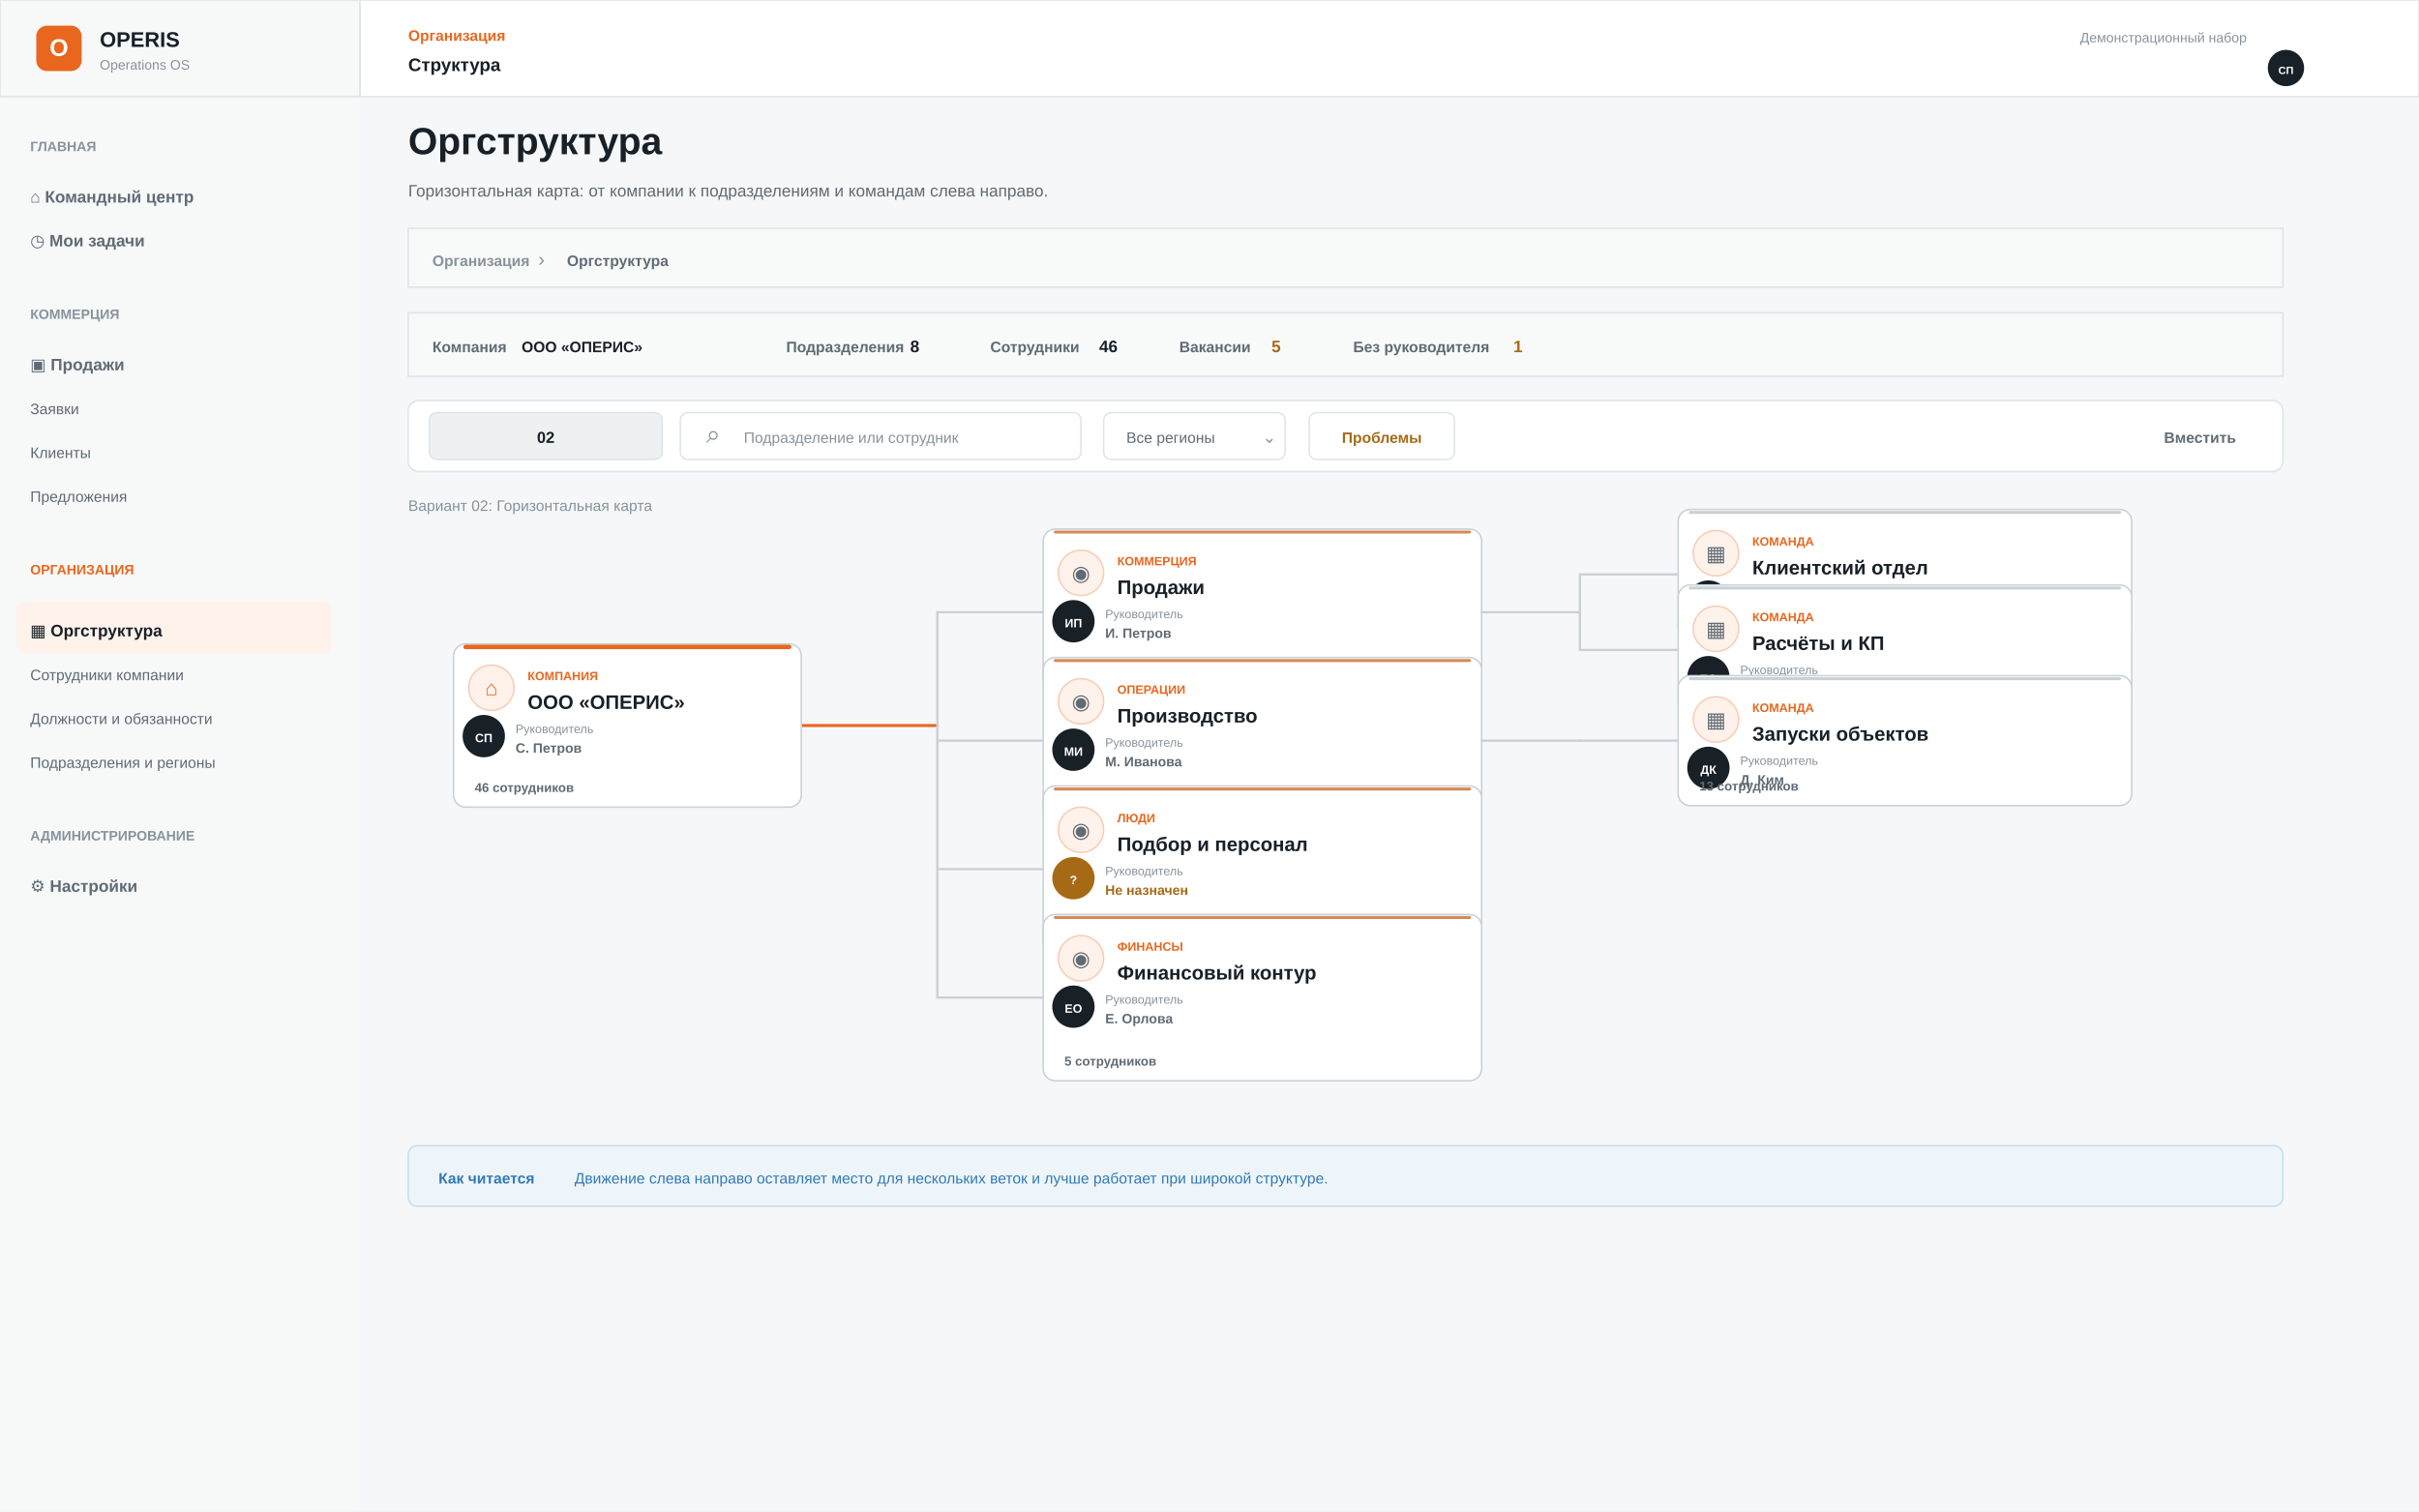
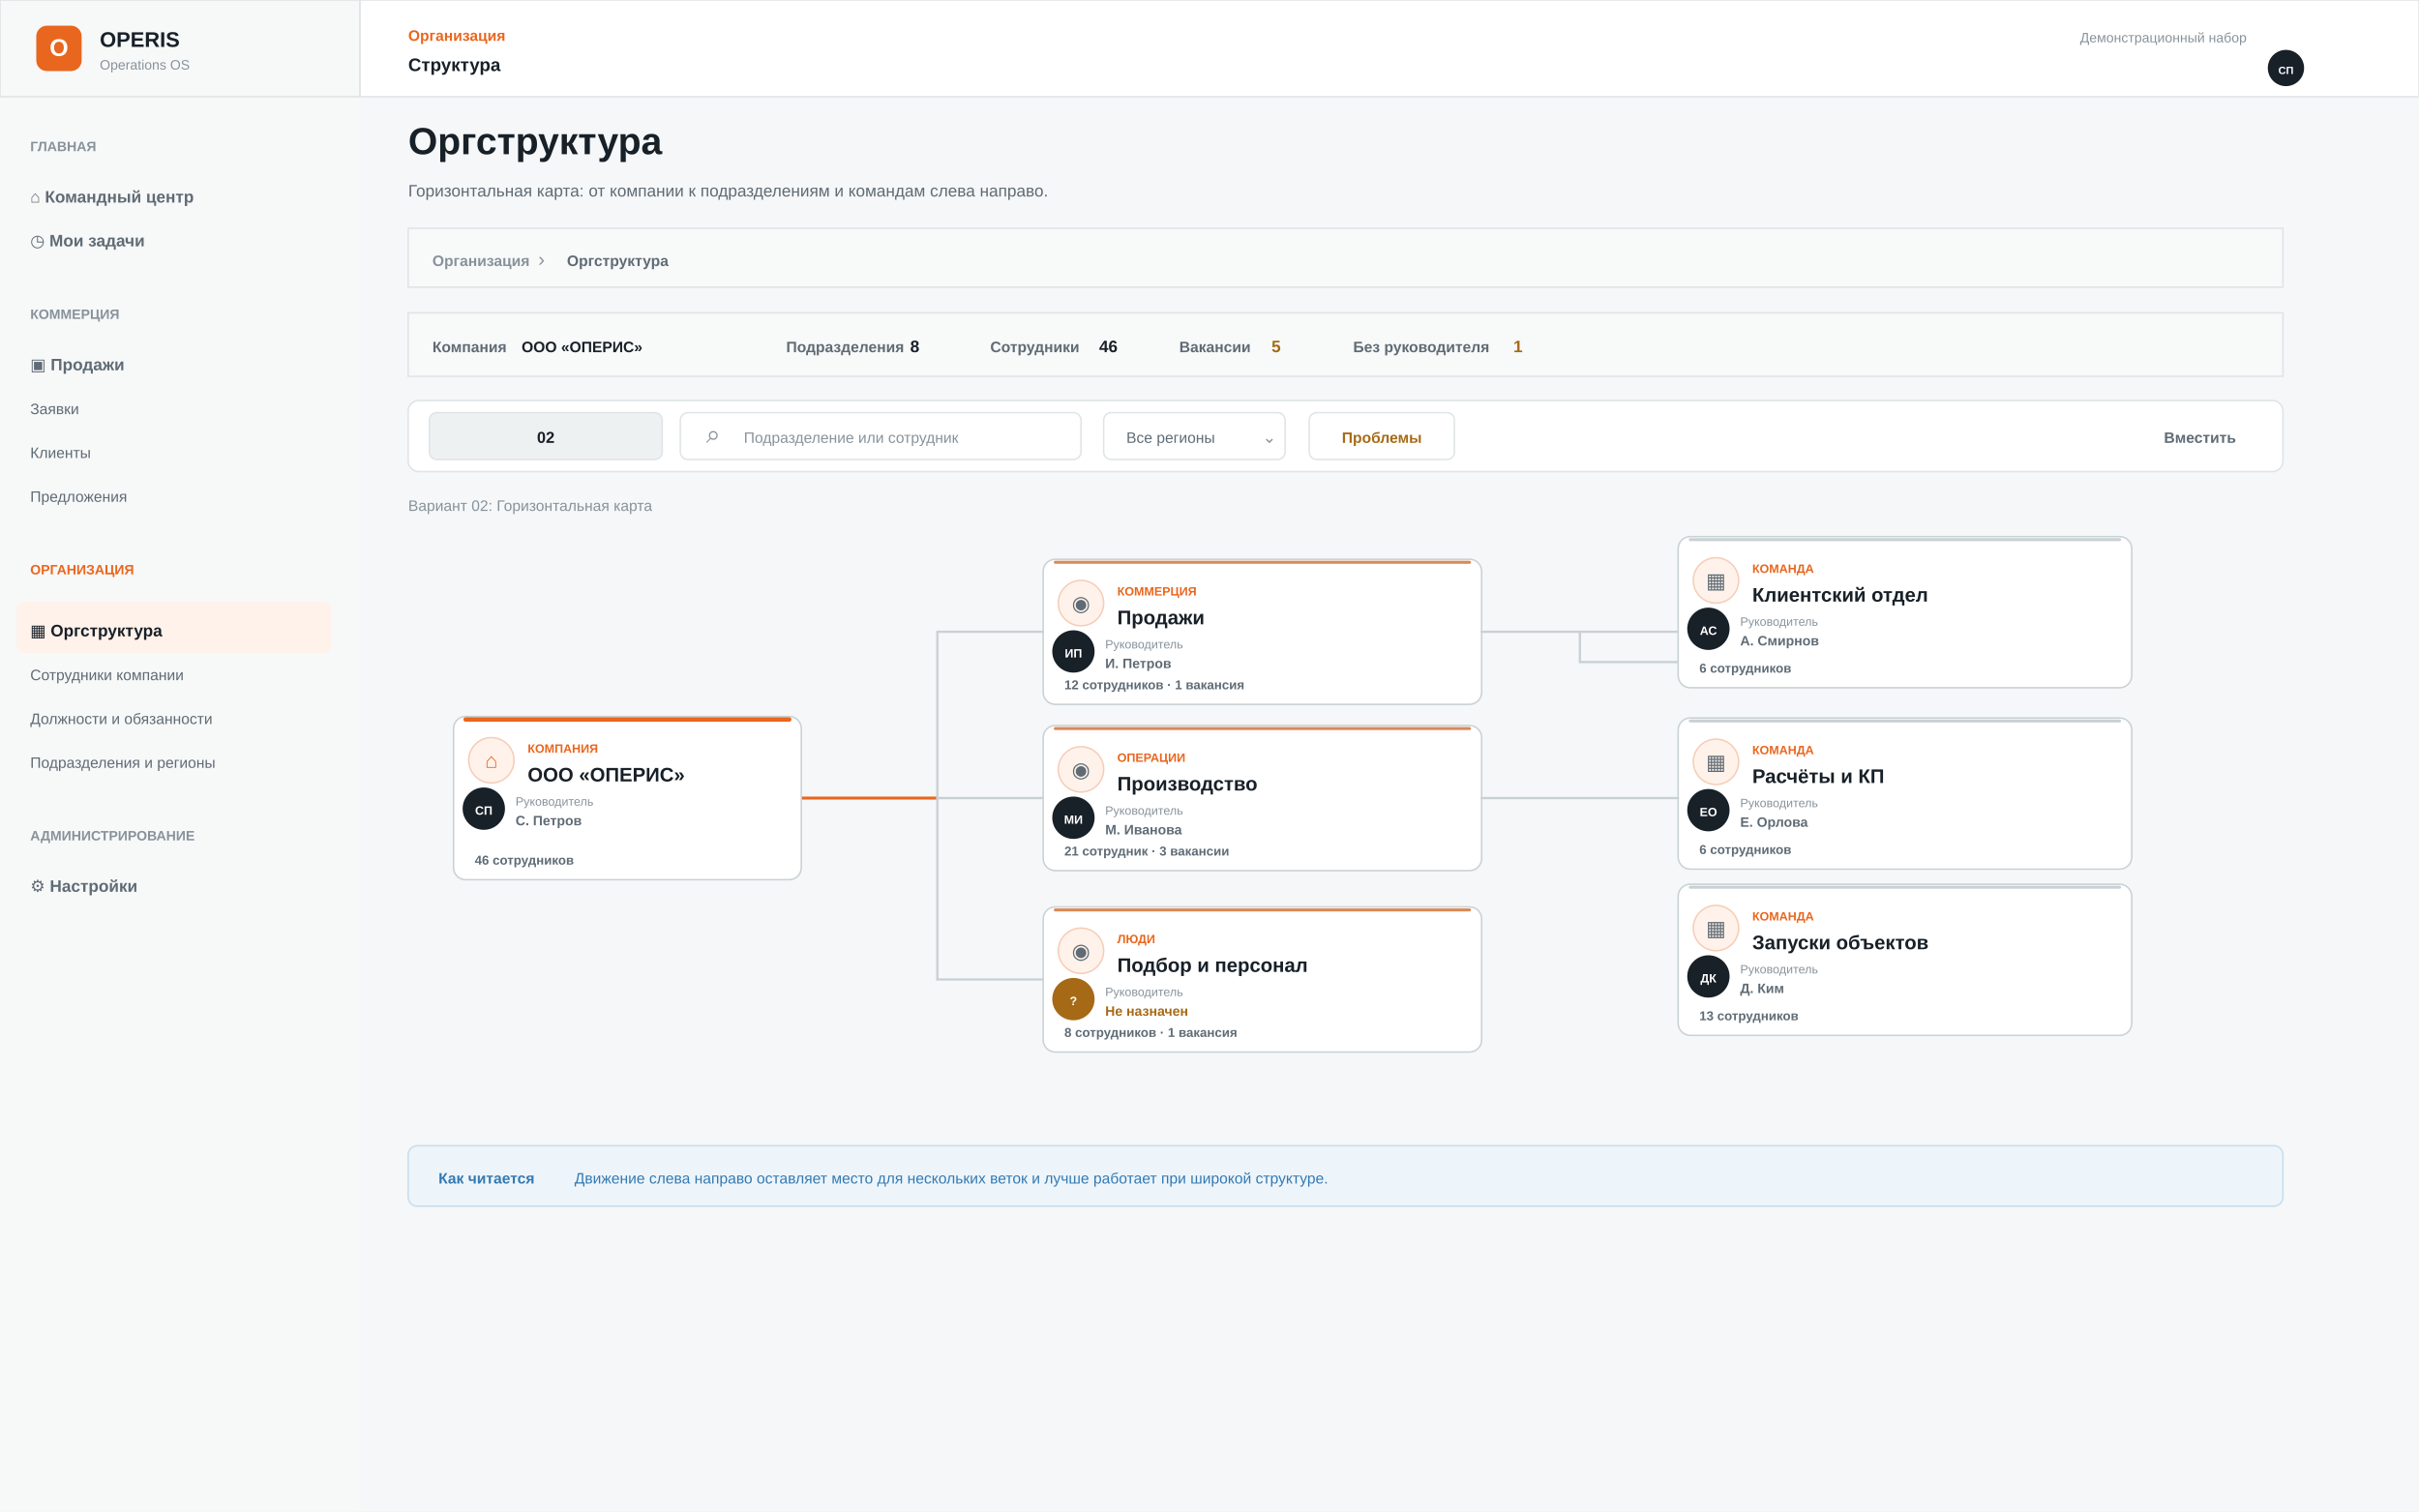
<svg xmlns="http://www.w3.org/2000/svg" width="1600" height="1000" viewBox="0 0 1600 1000">
  <rect width="1600" height="1000" fill="#f5f7f8" />
  <rect x="0" y="0" width="238" height="1000" rx="0" fill="#f7f8f8" stroke="none" />
  <rect x="238" y="0" width="1362" height="64" rx="0" fill="#ffffff" stroke="#dfe4e7" />
  <rect x="0" y="0" width="238" height="64" rx="0" fill="#f7f8f8" stroke="#dfe4e7" />
  <rect x="24" y="17" width="30" height="30" rx="7" fill="#e9661e" stroke="none" />
  <text x="39" y="37" font-family="Segoe UI, Arial, sans-serif" font-size="16px" fill="#ffffff" font-weight="750" text-anchor="middle">O</text>
  <text x="66" y="31" font-family="Segoe UI, Arial, sans-serif" font-size="14px" fill="#182028" font-weight="750" text-anchor="start">OPERIS</text>
  <text x="66" y="46" font-family="Segoe UI, Arial, sans-serif" font-size="9px" fill="#87929b" font-weight="500" text-anchor="start">Operations OS</text>
  <text x="270" y="27" font-family="Segoe UI, Arial, sans-serif" font-size="10px" fill="#e9661e" font-weight="750" text-anchor="start">Организация</text>
  <text x="270" y="47" font-family="Segoe UI, Arial, sans-serif" font-size="12px" fill="#182028" font-weight="650" text-anchor="start">Структура</text>
  <text x="1486" y="28" font-family="Segoe UI, Arial, sans-serif" font-size="9px" fill="#87929b" font-weight="500" text-anchor="end">Демонстрационный набор</text>
  <circle cx="1512" cy="45" r="12" fill="#182028" stroke="none" />
  <text x="1512" y="49" font-family="Segoe UI, Arial, sans-serif" font-size="7px" fill="#ffffff" font-weight="750" text-anchor="middle">СП</text>
  <text x="270" y="102" font-family="Segoe UI, Arial, sans-serif" font-size="25px" fill="#182028" font-weight="720" text-anchor="start">Оргструктура</text>
  <text x="270" y="130" font-family="Segoe UI, Arial, sans-serif" font-size="11px" fill="#5f6b75" font-weight="400" text-anchor="start">Горизонтальная карта: от компании к подразделениям и командам слева направо.</text>
  <rect x="270" y="151" width="1240" height="39" rx="0" fill="#f8f9f9" stroke="#dfe4e7" />
  <text x="286" y="176" font-family="Segoe UI, Arial, sans-serif" font-size="10px" fill="#87929b" font-weight="600" text-anchor="start">Организация</text>
  <text x="356" y="176" font-family="Segoe UI, Arial, sans-serif" font-size="13px" fill="#87929b" font-weight="500" text-anchor="start">›</text>
  <text x="375" y="176" font-family="Segoe UI, Arial, sans-serif" font-size="10px" fill="#5f6b75" font-weight="600" text-anchor="start">Оргструктура</text>
  <rect x="270" y="207" width="1240" height="42" rx="0" fill="#f8f9f9" stroke="#dfe4e7" />
  <text x="286" y="233" font-family="Segoe UI, Arial, sans-serif" font-size="10px" fill="#5f6b75" font-weight="600" text-anchor="start">Компания</text>
  <text x="345" y="233" font-family="Segoe UI, Arial, sans-serif" font-size="10px" fill="#182028" font-weight="700" text-anchor="start">ООО «ОПЕРИС»</text>
  <text x="520" y="233" font-family="Segoe UI, Arial, sans-serif" font-size="10px" fill="#5f6b75" font-weight="600" text-anchor="start">Подразделения</text>
  <text x="602" y="233" font-family="Segoe UI, Arial, sans-serif" font-size="11px" fill="#182028" font-weight="700" text-anchor="start">8</text>
  <text x="655" y="233" font-family="Segoe UI, Arial, sans-serif" font-size="10px" fill="#5f6b75" font-weight="600" text-anchor="start">Сотрудники</text>
  <text x="727" y="233" font-family="Segoe UI, Arial, sans-serif" font-size="11px" fill="#182028" font-weight="700" text-anchor="start">46</text>
  <text x="780" y="233" font-family="Segoe UI, Arial, sans-serif" font-size="10px" fill="#5f6b75" font-weight="600" text-anchor="start">Вакансии</text>
  <text x="841" y="233" font-family="Segoe UI, Arial, sans-serif" font-size="11px" fill="#a66a16" font-weight="700" text-anchor="start">5</text>
  <text x="895" y="233" font-family="Segoe UI, Arial, sans-serif" font-size="10px" fill="#5f6b75" font-weight="600" text-anchor="start">Без руководителя</text>
  <text x="1001" y="233" font-family="Segoe UI, Arial, sans-serif" font-size="11px" fill="#a66a16" font-weight="700" text-anchor="start">1</text>
  <rect x="270" y="265" width="1240" height="47" rx="7" fill="#ffffff" stroke="#dfe4e7" />
  <rect x="284" y="273" width="154" height="31" rx="5" fill="#eef1f2" stroke="#dfe4e7" />
  <text x="361" y="293" font-family="Segoe UI, Arial, sans-serif" font-size="10.5px" fill="#182028" font-weight="700" text-anchor="middle">02</text>
  <rect x="450" y="273" width="265" height="31" rx="5" fill="#ffffff" stroke="#dfe4e7" />
  <text x="467" y="293" font-family="Segoe UI, Arial, sans-serif" font-size="17px" fill="#87929b" font-weight="400" text-anchor="start">⌕</text>
  <text x="492" y="293" font-family="Segoe UI, Arial, sans-serif" font-size="10px" fill="#87929b" font-weight="400" text-anchor="start">Подразделение или сотрудник</text>
  <rect x="730" y="273" width="120" height="31" rx="5" fill="#ffffff" stroke="#dfe4e7" />
  <text x="745" y="293" font-family="Segoe UI, Arial, sans-serif" font-size="10px" fill="#5f6b75" font-weight="500" text-anchor="start">Все регионы</text>
  <text x="835" y="293" font-family="Segoe UI, Arial, sans-serif" font-size="11px" fill="#87929b" font-weight="400" text-anchor="start">⌄</text>
  <rect x="866" y="273" width="96" height="31" rx="5" fill="#ffffff" stroke="#dfe4e7" />
  <text x="914" y="293" font-family="Segoe UI, Arial, sans-serif" font-size="10px" fill="#a66a16" font-weight="650" text-anchor="middle">Проблемы</text>
  <text x="1479" y="293" font-family="Segoe UI, Arial, sans-serif" font-size="10px" fill="#5f6b75" font-weight="600" text-anchor="end">Вместить</text>
  <text x="270" y="338" font-family="Segoe UI, Arial, sans-serif" font-size="10px" fill="#87929b" font-weight="500" text-anchor="start">Вариант 02: Горизонтальная карта</text>
  <g>
-     <path d="M 530 480 L 620 480" fill="none" stroke="#e9661e" stroke-width="2" stroke-linecap="round" />
-     <path d="M 620 405 L 620 660" fill="none" stroke="#c9d1d5" stroke-width="1.5" stroke-linecap="round" />
-     <path d="M 620 405 L 690 405" fill="none" stroke="#c9d1d5" stroke-width="1.5" stroke-linecap="round" />
-     <path d="M 620 490 L 690 490" fill="none" stroke="#c9d1d5" stroke-width="1.5" stroke-linecap="round" />
-     <path d="M 620 575 L 690 575" fill="none" stroke="#c9d1d5" stroke-width="1.5" stroke-linecap="round" />
-     <path d="M 620 660 L 690 660" fill="none" stroke="#c9d1d5" stroke-width="1.5" stroke-linecap="round" />
-     <rect x="300" y="426" width="230" height="108" rx="8" fill="#ffffff" stroke="#c9d1d5" />
-     <path d="M 308 428 H 522" stroke="#e9661e" stroke-width="3" stroke-linecap="round" />
-     <circle cx="325" cy="455" r="15" fill="#fff2ea" stroke="#f6cdb7" />
-     <text x="325" y="460" text-anchor="middle" font-family="Segoe UI, Arial, sans-serif" font-size="14" fill="#e9661e" font-weight="700">⌂</text>
-     <text x="349" y="450" font-family="Segoe UI, Arial, sans-serif" font-size="8px" fill="#e9661e" font-weight="750" text-anchor="start">КОМПАНИЯ</text>
-     <text x="349" y="469" font-family="Segoe UI, Arial, sans-serif" font-size="13px" fill="#182028" font-weight="700" text-anchor="start">ООО «ОПЕРИС»</text>
-     <circle cx="320" cy="487" r="14" fill="#182028" stroke="none" />
-     <text x="320" y="491" font-family="Segoe UI, Arial, sans-serif" font-size="8px" fill="#ffffff" font-weight="750" text-anchor="middle">СП</text>
-     <text x="341" y="485" font-family="Segoe UI, Arial, sans-serif" font-size="8px" fill="#87929b" font-weight="500" text-anchor="start">Руководитель</text>
-     <text x="341" y="498" font-family="Segoe UI, Arial, sans-serif" font-size="9px" fill="#5f6b75" font-weight="650" text-anchor="start">С. Петров</text>
-     <text x="314" y="524" font-family="Segoe UI, Arial, sans-serif" font-size="8.5px" fill="#5f6b75" font-weight="550" text-anchor="start">46 сотрудников</text>
-     <rect x="690" y="350" width="290" height="110" rx="8" fill="#ffffff" stroke="#c9d1d5" />
-     <path d="M 698 352 H 972" stroke="#d88a57" stroke-width="2" stroke-linecap="round" />
-     <circle cx="715" cy="379" r="15" fill="#fff2ea" stroke="#f6cdb7" />
-     <text x="715" y="384" text-anchor="middle" font-family="Segoe UI, Arial, sans-serif" font-size="14" fill="#5f6b75" font-weight="700">◉</text>
-     <text x="739" y="374" font-family="Segoe UI, Arial, sans-serif" font-size="8px" fill="#e9661e" font-weight="750" text-anchor="start">КОММЕРЦИЯ</text>
-     <text x="739" y="393" font-family="Segoe UI, Arial, sans-serif" font-size="13px" fill="#182028" font-weight="700" text-anchor="start">Продажи</text>
-     <circle cx="710" cy="411" r="14" fill="#182028" stroke="none" />
-     <text x="710" y="415" font-family="Segoe UI, Arial, sans-serif" font-size="8px" fill="#ffffff" font-weight="750" text-anchor="middle">ИП</text>
-     <text x="731" y="409" font-family="Segoe UI, Arial, sans-serif" font-size="8px" fill="#87929b" font-weight="500" text-anchor="start">Руководитель</text>
-     <text x="731" y="422" font-family="Segoe UI, Arial, sans-serif" font-size="9px" fill="#5f6b75" font-weight="650" text-anchor="start">И. Петров</text>
-     <text x="704" y="450" font-family="Segoe UI, Arial, sans-serif" font-size="8.5px" fill="#5f6b75" font-weight="550" text-anchor="start">12 сотрудников · 1 вакансия</text>
-     <rect x="690" y="435" width="290" height="110" rx="8" fill="#ffffff" stroke="#c9d1d5" />
-     <path d="M 698 437 H 972" stroke="#d88a57" stroke-width="2" stroke-linecap="round" />
-     <circle cx="715" cy="464" r="15" fill="#fff2ea" stroke="#f6cdb7" />
-     <text x="715" y="469" text-anchor="middle" font-family="Segoe UI, Arial, sans-serif" font-size="14" fill="#5f6b75" font-weight="700">◉</text>
-     <text x="739" y="459" font-family="Segoe UI, Arial, sans-serif" font-size="8px" fill="#e9661e" font-weight="750" text-anchor="start">ОПЕРАЦИИ</text>
-     <text x="739" y="478" font-family="Segoe UI, Arial, sans-serif" font-size="13px" fill="#182028" font-weight="700" text-anchor="start">Производство</text>
-     <circle cx="710" cy="496" r="14" fill="#182028" stroke="none" />
-     <text x="710" y="500" font-family="Segoe UI, Arial, sans-serif" font-size="8px" fill="#ffffff" font-weight="750" text-anchor="middle">МИ</text>
-     <text x="731" y="494" font-family="Segoe UI, Arial, sans-serif" font-size="8px" fill="#87929b" font-weight="500" text-anchor="start">Руководитель</text>
-     <text x="731" y="507" font-family="Segoe UI, Arial, sans-serif" font-size="9px" fill="#5f6b75" font-weight="650" text-anchor="start">М. Иванова</text>
-     <text x="704" y="535" font-family="Segoe UI, Arial, sans-serif" font-size="8.5px" fill="#5f6b75" font-weight="550" text-anchor="start">21 сотрудник · 3 вакансии</text>
-     <rect x="690" y="520" width="290" height="110" rx="8" fill="#ffffff" stroke="#c9d1d5" />
-     <path d="M 698 522 H 972" stroke="#d88a57" stroke-width="2" stroke-linecap="round" />
-     <circle cx="715" cy="549" r="15" fill="#fff2ea" stroke="#f6cdb7" />
-     <text x="715" y="554" text-anchor="middle" font-family="Segoe UI, Arial, sans-serif" font-size="14" fill="#5f6b75" font-weight="700">◉</text>
-     <text x="739" y="544" font-family="Segoe UI, Arial, sans-serif" font-size="8px" fill="#e9661e" font-weight="750" text-anchor="start">ЛЮДИ</text>
-     <text x="739" y="563" font-family="Segoe UI, Arial, sans-serif" font-size="13px" fill="#182028" font-weight="700" text-anchor="start">Подбор и персонал</text>
-     <circle cx="710" cy="581" r="14" fill="#a66a16" stroke="none" />
-     <text x="710" y="585" font-family="Segoe UI, Arial, sans-serif" font-size="8px" fill="#ffffff" font-weight="750" text-anchor="middle">?</text>
-     <text x="731" y="579" font-family="Segoe UI, Arial, sans-serif" font-size="8px" fill="#87929b" font-weight="500" text-anchor="start">Руководитель</text>
-     <text x="731" y="592" font-family="Segoe UI, Arial, sans-serif" font-size="9px" fill="#a66a16" font-weight="650" text-anchor="start">Не назначен</text>
-     <text x="704" y="620" font-family="Segoe UI, Arial, sans-serif" font-size="8.5px" fill="#5f6b75" font-weight="550" text-anchor="start">8 сотрудников · 1 вакансия</text>
-     <rect x="690" y="605" width="290" height="110" rx="8" fill="#ffffff" stroke="#c9d1d5" />
-     <path d="M 698 607 H 972" stroke="#d88a57" stroke-width="2" stroke-linecap="round" />
-     <circle cx="715" cy="634" r="15" fill="#fff2ea" stroke="#f6cdb7" />
-     <text x="715" y="639" text-anchor="middle" font-family="Segoe UI, Arial, sans-serif" font-size="14" fill="#5f6b75" font-weight="700">◉</text>
-     <text x="739" y="629" font-family="Segoe UI, Arial, sans-serif" font-size="8px" fill="#e9661e" font-weight="750" text-anchor="start">ФИНАНСЫ</text>
-     <text x="739" y="648" font-family="Segoe UI, Arial, sans-serif" font-size="13px" fill="#182028" font-weight="700" text-anchor="start">Финансовый контур</text>
-     <circle cx="710" cy="666" r="14" fill="#182028" stroke="none" />
-     <text x="710" y="670" font-family="Segoe UI, Arial, sans-serif" font-size="8px" fill="#ffffff" font-weight="750" text-anchor="middle">ЕО</text>
-     <text x="731" y="664" font-family="Segoe UI, Arial, sans-serif" font-size="8px" fill="#87929b" font-weight="500" text-anchor="start">Руководитель</text>
-     <text x="731" y="677" font-family="Segoe UI, Arial, sans-serif" font-size="9px" fill="#5f6b75" font-weight="650" text-anchor="start">Е. Орлова</text>
-     <text x="704" y="705" font-family="Segoe UI, Arial, sans-serif" font-size="8.5px" fill="#5f6b75" font-weight="550" text-anchor="start">5 сотрудников</text>
-     <path d="M 980 405 L 1045 405" fill="none" stroke="#c9d1d5" stroke-width="1.5" stroke-linecap="round" />
-     <path d="M 1045 380 L 1045 430" fill="none" stroke="#c9d1d5" stroke-width="1.5" stroke-linecap="round" />
-     <path d="M 1045 380 L 1110 380" fill="none" stroke="#c9d1d5" stroke-width="1.5" stroke-linecap="round" />
-     <path d="M 1045 430 L 1110 430" fill="none" stroke="#c9d1d5" stroke-width="1.5" stroke-linecap="round" />
-     <rect x="1110" y="337" width="300" height="86" rx="8" fill="#ffffff" stroke="#c9d1d5" />
-     <path d="M 1118 339 H 1402" stroke="#c9d1d5" stroke-width="2" stroke-linecap="round" />
-     <circle cx="1135" cy="366" r="15" fill="#fff2ea" stroke="#f6cdb7" />
-     <text x="1135" y="371" text-anchor="middle" font-family="Segoe UI, Arial, sans-serif" font-size="14" fill="#5f6b75" font-weight="700">▦</text>
-     <text x="1159" y="361" font-family="Segoe UI, Arial, sans-serif" font-size="8px" fill="#e9661e" font-weight="750" text-anchor="start">КОМАНДА</text>
-     <text x="1159" y="380" font-family="Segoe UI, Arial, sans-serif" font-size="13px" fill="#182028" font-weight="700" text-anchor="start">Клиентский отдел</text>
-     <circle cx="1130" cy="398" r="14" fill="#182028" stroke="none" />
-     <text x="1130" y="402" font-family="Segoe UI, Arial, sans-serif" font-size="8px" fill="#ffffff" font-weight="750" text-anchor="middle">АС</text>
-     <text x="1151" y="396" font-family="Segoe UI, Arial, sans-serif" font-size="8px" fill="#87929b" font-weight="500" text-anchor="start">Руководитель</text>
-     <text x="1151" y="409" font-family="Segoe UI, Arial, sans-serif" font-size="9px" fill="#5f6b75" font-weight="650" text-anchor="start">А. Смирнов</text>
-     <text x="1124" y="413" font-family="Segoe UI, Arial, sans-serif" font-size="8.5px" fill="#5f6b75" font-weight="550" text-anchor="start">6 сотрудников</text>
-     <rect x="1110" y="387" width="300" height="86" rx="8" fill="#ffffff" stroke="#c9d1d5" />
-     <path d="M 1118 389 H 1402" stroke="#c9d1d5" stroke-width="2" stroke-linecap="round" />
-     <circle cx="1135" cy="416" r="15" fill="#fff2ea" stroke="#f6cdb7" />
-     <text x="1135" y="421" text-anchor="middle" font-family="Segoe UI, Arial, sans-serif" font-size="14" fill="#5f6b75" font-weight="700">▦</text>
-     <text x="1159" y="411" font-family="Segoe UI, Arial, sans-serif" font-size="8px" fill="#e9661e" font-weight="750" text-anchor="start">КОМАНДА</text>
-     <text x="1159" y="430" font-family="Segoe UI, Arial, sans-serif" font-size="13px" fill="#182028" font-weight="700" text-anchor="start">Расчёты и КП</text>
-     <circle cx="1130" cy="448" r="14" fill="#182028" stroke="none" />
-     <text x="1130" y="452" font-family="Segoe UI, Arial, sans-serif" font-size="8px" fill="#ffffff" font-weight="750" text-anchor="middle">ЕО</text>
-     <text x="1151" y="446" font-family="Segoe UI, Arial, sans-serif" font-size="8px" fill="#87929b" font-weight="500" text-anchor="start">Руководитель</text>
-     <text x="1151" y="459" font-family="Segoe UI, Arial, sans-serif" font-size="9px" fill="#5f6b75" font-weight="650" text-anchor="start">Е. Орлова</text>
-     <text x="1124" y="463" font-family="Segoe UI, Arial, sans-serif" font-size="8.5px" fill="#5f6b75" font-weight="550" text-anchor="start">6 сотрудников</text>
-     <path d="M 980 490 L 1045 490" fill="none" stroke="#c9d1d5" stroke-width="1.5" stroke-linecap="round" />
-     <path d="M 1045 490 L 1110 490" fill="none" stroke="#c9d1d5" stroke-width="1.5" stroke-linecap="round" />
-     <rect x="1110" y="447" width="300" height="86" rx="8" fill="#ffffff" stroke="#c9d1d5" />
-     <path d="M 1118 449 H 1402" stroke="#c9d1d5" stroke-width="2" stroke-linecap="round" />
-     <circle cx="1135" cy="476" r="15" fill="#fff2ea" stroke="#f6cdb7" />
-     <text x="1135" y="481" text-anchor="middle" font-family="Segoe UI, Arial, sans-serif" font-size="14" fill="#5f6b75" font-weight="700">▦</text>
-     <text x="1159" y="471" font-family="Segoe UI, Arial, sans-serif" font-size="8px" fill="#e9661e" font-weight="750" text-anchor="start">КОМАНДА</text>
-     <text x="1159" y="490" font-family="Segoe UI, Arial, sans-serif" font-size="13px" fill="#182028" font-weight="700" text-anchor="start">Запуски объектов</text>
-     <circle cx="1130" cy="508" r="14" fill="#182028" stroke="none" />
-     <text x="1130" y="512" font-family="Segoe UI, Arial, sans-serif" font-size="8px" fill="#ffffff" font-weight="750" text-anchor="middle">ДК</text>
-     <text x="1151" y="506" font-family="Segoe UI, Arial, sans-serif" font-size="8px" fill="#87929b" font-weight="500" text-anchor="start">Руководитель</text>
-     <text x="1151" y="519" font-family="Segoe UI, Arial, sans-serif" font-size="9px" fill="#5f6b75" font-weight="650" text-anchor="start">Д. Ким</text>
-     <text x="1124" y="523" font-family="Segoe UI, Arial, sans-serif" font-size="8.5px" fill="#5f6b75" font-weight="550" text-anchor="start">13 сотрудников</text>
+     <path d="M 530 528 L 620 528" fill="none" stroke="#e9661e" stroke-width="2" stroke-linecap="round" />
+     <path d="M 620 418 L 620 648" fill="none" stroke="#c9d1d5" stroke-width="1.5" stroke-linecap="round" />
+     <path d="M 620 418 L 690 418" fill="none" stroke="#c9d1d5" stroke-width="1.5" stroke-linecap="round" />
+     <path d="M 620 528 L 690 528" fill="none" stroke="#c9d1d5" stroke-width="1.5" stroke-linecap="round" />
+     <path d="M 620 648 L 690 648" fill="none" stroke="#c9d1d5" stroke-width="1.5" stroke-linecap="round" />
+     <rect x="300" y="474" width="230" height="108" rx="8" fill="#ffffff" stroke="#c9d1d5" />
+     <path d="M 308 476 H 522" stroke="#e9661e" stroke-width="3" stroke-linecap="round" />
+     <circle cx="325" cy="503" r="15" fill="#fff2ea" stroke="#f6cdb7" />
+     <text x="325" y="508" text-anchor="middle" font-family="Segoe UI, Arial, sans-serif" font-size="14" fill="#e9661e" font-weight="700">⌂</text>
+     <text x="349" y="498" font-family="Segoe UI, Arial, sans-serif" font-size="8px" fill="#e9661e" font-weight="750" text-anchor="start">КОМПАНИЯ</text>
+     <text x="349" y="517" font-family="Segoe UI, Arial, sans-serif" font-size="13px" fill="#182028" font-weight="700" text-anchor="start">ООО «ОПЕРИС»</text>
+     <circle cx="320" cy="535" r="14" fill="#182028" stroke="none" />
+     <text x="320" y="539" font-family="Segoe UI, Arial, sans-serif" font-size="8px" fill="#ffffff" font-weight="750" text-anchor="middle">СП</text>
+     <text x="341" y="533" font-family="Segoe UI, Arial, sans-serif" font-size="8px" fill="#87929b" font-weight="500" text-anchor="start">Руководитель</text>
+     <text x="341" y="546" font-family="Segoe UI, Arial, sans-serif" font-size="9px" fill="#5f6b75" font-weight="650" text-anchor="start">С. Петров</text>
+     <text x="314" y="572" font-family="Segoe UI, Arial, sans-serif" font-size="8.5px" fill="#5f6b75" font-weight="550" text-anchor="start">46 сотрудников</text>
+     <rect x="690" y="370" width="290" height="96" rx="8" fill="#ffffff" stroke="#c9d1d5" />
+     <path d="M 698 372 H 972" stroke="#d88a57" stroke-width="2" stroke-linecap="round" />
+     <circle cx="715" cy="399" r="15" fill="#fff2ea" stroke="#f6cdb7" />
+     <text x="715" y="404" text-anchor="middle" font-family="Segoe UI, Arial, sans-serif" font-size="14" fill="#5f6b75" font-weight="700">◉</text>
+     <text x="739" y="394" font-family="Segoe UI, Arial, sans-serif" font-size="8px" fill="#e9661e" font-weight="750" text-anchor="start">КОММЕРЦИЯ</text>
+     <text x="739" y="413" font-family="Segoe UI, Arial, sans-serif" font-size="13px" fill="#182028" font-weight="700" text-anchor="start">Продажи</text>
+     <circle cx="710" cy="431" r="14" fill="#182028" stroke="none" />
+     <text x="710" y="435" font-family="Segoe UI, Arial, sans-serif" font-size="8px" fill="#ffffff" font-weight="750" text-anchor="middle">ИП</text>
+     <text x="731" y="429" font-family="Segoe UI, Arial, sans-serif" font-size="8px" fill="#87929b" font-weight="500" text-anchor="start">Руководитель</text>
+     <text x="731" y="442" font-family="Segoe UI, Arial, sans-serif" font-size="9px" fill="#5f6b75" font-weight="650" text-anchor="start">И. Петров</text>
+     <text x="704" y="456" font-family="Segoe UI, Arial, sans-serif" font-size="8.5px" fill="#5f6b75" font-weight="550" text-anchor="start">12 сотрудников · 1 вакансия</text>
+     <rect x="690" y="480" width="290" height="96" rx="8" fill="#ffffff" stroke="#c9d1d5" />
+     <path d="M 698 482 H 972" stroke="#d88a57" stroke-width="2" stroke-linecap="round" />
+     <circle cx="715" cy="509" r="15" fill="#fff2ea" stroke="#f6cdb7" />
+     <text x="715" y="514" text-anchor="middle" font-family="Segoe UI, Arial, sans-serif" font-size="14" fill="#5f6b75" font-weight="700">◉</text>
+     <text x="739" y="504" font-family="Segoe UI, Arial, sans-serif" font-size="8px" fill="#e9661e" font-weight="750" text-anchor="start">ОПЕРАЦИИ</text>
+     <text x="739" y="523" font-family="Segoe UI, Arial, sans-serif" font-size="13px" fill="#182028" font-weight="700" text-anchor="start">Производство</text>
+     <circle cx="710" cy="541" r="14" fill="#182028" stroke="none" />
+     <text x="710" y="545" font-family="Segoe UI, Arial, sans-serif" font-size="8px" fill="#ffffff" font-weight="750" text-anchor="middle">МИ</text>
+     <text x="731" y="539" font-family="Segoe UI, Arial, sans-serif" font-size="8px" fill="#87929b" font-weight="500" text-anchor="start">Руководитель</text>
+     <text x="731" y="552" font-family="Segoe UI, Arial, sans-serif" font-size="9px" fill="#5f6b75" font-weight="650" text-anchor="start">М. Иванова</text>
+     <text x="704" y="566" font-family="Segoe UI, Arial, sans-serif" font-size="8.5px" fill="#5f6b75" font-weight="550" text-anchor="start">21 сотрудник · 3 вакансии</text>
+     <rect x="690" y="600" width="290" height="96" rx="8" fill="#ffffff" stroke="#c9d1d5" />
+     <path d="M 698 602 H 972" stroke="#d88a57" stroke-width="2" stroke-linecap="round" />
+     <circle cx="715" cy="629" r="15" fill="#fff2ea" stroke="#f6cdb7" />
+     <text x="715" y="634" text-anchor="middle" font-family="Segoe UI, Arial, sans-serif" font-size="14" fill="#5f6b75" font-weight="700">◉</text>
+     <text x="739" y="624" font-family="Segoe UI, Arial, sans-serif" font-size="8px" fill="#e9661e" font-weight="750" text-anchor="start">ЛЮДИ</text>
+     <text x="739" y="643" font-family="Segoe UI, Arial, sans-serif" font-size="13px" fill="#182028" font-weight="700" text-anchor="start">Подбор и персонал</text>
+     <circle cx="710" cy="661" r="14" fill="#a66a16" stroke="none" />
+     <text x="710" y="665" font-family="Segoe UI, Arial, sans-serif" font-size="8px" fill="#ffffff" font-weight="750" text-anchor="middle">?</text>
+     <text x="731" y="659" font-family="Segoe UI, Arial, sans-serif" font-size="8px" fill="#87929b" font-weight="500" text-anchor="start">Руководитель</text>
+     <text x="731" y="672" font-family="Segoe UI, Arial, sans-serif" font-size="9px" fill="#a66a16" font-weight="650" text-anchor="start">Не назначен</text>
+     <text x="704" y="686" font-family="Segoe UI, Arial, sans-serif" font-size="8.5px" fill="#5f6b75" font-weight="550" text-anchor="start">8 сотрудников · 1 вакансия</text>
+     <path d="M 980 418 L 1045 418" fill="none" stroke="#c9d1d5" stroke-width="1.5" stroke-linecap="round" />
+     <path d="M 1045 418 L 1045 438" fill="none" stroke="#c9d1d5" stroke-width="1.5" stroke-linecap="round" />
+     <path d="M 1045 418 L 1110 418" fill="none" stroke="#c9d1d5" stroke-width="1.5" stroke-linecap="round" />
+     <path d="M 1045 438 L 1110 438" fill="none" stroke="#c9d1d5" stroke-width="1.5" stroke-linecap="round" />
+     <rect x="1110" y="355" width="300" height="100" rx="8" fill="#ffffff" stroke="#c9d1d5" />
+     <path d="M 1118 357 H 1402" stroke="#c9d1d5" stroke-width="2" stroke-linecap="round" />
+     <circle cx="1135" cy="384" r="15" fill="#fff2ea" stroke="#f6cdb7" />
+     <text x="1135" y="389" text-anchor="middle" font-family="Segoe UI, Arial, sans-serif" font-size="14" fill="#5f6b75" font-weight="700">▦</text>
+     <text x="1159" y="379" font-family="Segoe UI, Arial, sans-serif" font-size="8px" fill="#e9661e" font-weight="750" text-anchor="start">КОМАНДА</text>
+     <text x="1159" y="398" font-family="Segoe UI, Arial, sans-serif" font-size="13px" fill="#182028" font-weight="700" text-anchor="start">Клиентский отдел</text>
+     <circle cx="1130" cy="416" r="14" fill="#182028" stroke="none" />
+     <text x="1130" y="420" font-family="Segoe UI, Arial, sans-serif" font-size="8px" fill="#ffffff" font-weight="750" text-anchor="middle">АС</text>
+     <text x="1151" y="414" font-family="Segoe UI, Arial, sans-serif" font-size="8px" fill="#87929b" font-weight="500" text-anchor="start">Руководитель</text>
+     <text x="1151" y="427" font-family="Segoe UI, Arial, sans-serif" font-size="9px" fill="#5f6b75" font-weight="650" text-anchor="start">А. Смирнов</text>
+     <text x="1124" y="445" font-family="Segoe UI, Arial, sans-serif" font-size="8.5px" fill="#5f6b75" font-weight="550" text-anchor="start">6 сотрудников</text>
+     <rect x="1110" y="475" width="300" height="100" rx="8" fill="#ffffff" stroke="#c9d1d5" />
+     <path d="M 1118 477 H 1402" stroke="#c9d1d5" stroke-width="2" stroke-linecap="round" />
+     <circle cx="1135" cy="504" r="15" fill="#fff2ea" stroke="#f6cdb7" />
+     <text x="1135" y="509" text-anchor="middle" font-family="Segoe UI, Arial, sans-serif" font-size="14" fill="#5f6b75" font-weight="700">▦</text>
+     <text x="1159" y="499" font-family="Segoe UI, Arial, sans-serif" font-size="8px" fill="#e9661e" font-weight="750" text-anchor="start">КОМАНДА</text>
+     <text x="1159" y="518" font-family="Segoe UI, Arial, sans-serif" font-size="13px" fill="#182028" font-weight="700" text-anchor="start">Расчёты и КП</text>
+     <circle cx="1130" cy="536" r="14" fill="#182028" stroke="none" />
+     <text x="1130" y="540" font-family="Segoe UI, Arial, sans-serif" font-size="8px" fill="#ffffff" font-weight="750" text-anchor="middle">ЕО</text>
+     <text x="1151" y="534" font-family="Segoe UI, Arial, sans-serif" font-size="8px" fill="#87929b" font-weight="500" text-anchor="start">Руководитель</text>
+     <text x="1151" y="547" font-family="Segoe UI, Arial, sans-serif" font-size="9px" fill="#5f6b75" font-weight="650" text-anchor="start">Е. Орлова</text>
+     <text x="1124" y="565" font-family="Segoe UI, Arial, sans-serif" font-size="8.5px" fill="#5f6b75" font-weight="550" text-anchor="start">6 сотрудников</text>
+     <path d="M 980 528 L 1110 528" fill="none" stroke="#c9d1d5" stroke-width="1.5" stroke-linecap="round" />
+     <rect x="1110" y="585" width="300" height="100" rx="8" fill="#ffffff" stroke="#c9d1d5" />
+     <path d="M 1118 587 H 1402" stroke="#c9d1d5" stroke-width="2" stroke-linecap="round" />
+     <circle cx="1135" cy="614" r="15" fill="#fff2ea" stroke="#f6cdb7" />
+     <text x="1135" y="619" text-anchor="middle" font-family="Segoe UI, Arial, sans-serif" font-size="14" fill="#5f6b75" font-weight="700">▦</text>
+     <text x="1159" y="609" font-family="Segoe UI, Arial, sans-serif" font-size="8px" fill="#e9661e" font-weight="750" text-anchor="start">КОМАНДА</text>
+     <text x="1159" y="628" font-family="Segoe UI, Arial, sans-serif" font-size="13px" fill="#182028" font-weight="700" text-anchor="start">Запуски объектов</text>
+     <circle cx="1130" cy="646" r="14" fill="#182028" stroke="none" />
+     <text x="1130" y="650" font-family="Segoe UI, Arial, sans-serif" font-size="8px" fill="#ffffff" font-weight="750" text-anchor="middle">ДК</text>
+     <text x="1151" y="644" font-family="Segoe UI, Arial, sans-serif" font-size="8px" fill="#87929b" font-weight="500" text-anchor="start">Руководитель</text>
+     <text x="1151" y="657" font-family="Segoe UI, Arial, sans-serif" font-size="9px" fill="#5f6b75" font-weight="650" text-anchor="start">Д. Ким</text>
+     <text x="1124" y="675" font-family="Segoe UI, Arial, sans-serif" font-size="8.5px" fill="#5f6b75" font-weight="550" text-anchor="start">13 сотрудников</text>
    <rect x="270" y="758" width="1240" height="40" rx="6" fill="#edf5fb" stroke="#c7ddeb" />
    <text x="290" y="783" font-family="Segoe UI, Arial, sans-serif" font-size="10px" fill="#3379b2" font-weight="700" text-anchor="start">Как читается</text>
    <text x="380" y="783" font-family="Segoe UI, Arial, sans-serif" font-size="10px" fill="#3379b2" font-weight="500" text-anchor="start">Движение слева направо оставляет место для нескольких веток и лучше работает при широкой структуре.</text>
  </g>
  <g transform="translate(20 100)">
    <text x="0" y="0" font-family="Segoe UI, Arial, sans-serif" font-size="9px" fill="#87929b" font-weight="750" text-anchor="start">ГЛАВНАЯ</text>
    <text x="0" y="34" font-family="Segoe UI, Arial, sans-serif" font-size="11px" fill="#5f6b75" font-weight="600" text-anchor="start">⌂  Командный центр</text>
    <text x="0" y="63" font-family="Segoe UI, Arial, sans-serif" font-size="11px" fill="#5f6b75" font-weight="600" text-anchor="start">◷  Мои задачи</text>
    <text x="0" y="111" font-family="Segoe UI, Arial, sans-serif" font-size="9px" fill="#87929b" font-weight="750" text-anchor="start">КОММЕРЦИЯ</text>
    <text x="0" y="145" font-family="Segoe UI, Arial, sans-serif" font-size="11px" fill="#5f6b75" font-weight="650" text-anchor="start">▣  Продажи</text>
    <text x="0" y="174" font-family="Segoe UI, Arial, sans-serif" font-size="10px" fill="#5f6b75" font-weight="500" text-anchor="start">    Заявки</text>
    <text x="0" y="203" font-family="Segoe UI, Arial, sans-serif" font-size="10px" fill="#5f6b75" font-weight="500" text-anchor="start">    Клиенты</text>
    <text x="0" y="232" font-family="Segoe UI, Arial, sans-serif" font-size="10px" fill="#5f6b75" font-weight="500" text-anchor="start">    Предложения</text>
    <text x="0" y="280" font-family="Segoe UI, Arial, sans-serif" font-size="9px" fill="#e9661e" font-weight="750" text-anchor="start">ОРГАНИЗАЦИЯ</text>
    <rect x="-9" y="298" width="208" height="34" rx="5" fill="#fff2ea" stroke="none" />
    <text x="0" y="321" font-family="Segoe UI, Arial, sans-serif" font-size="11px" fill="#182028" font-weight="700" text-anchor="start">▦  Оргструктура</text>
    <text x="0" y="350" font-family="Segoe UI, Arial, sans-serif" font-size="10px" fill="#5f6b75" font-weight="500" text-anchor="start">    Сотрудники компании</text>
    <text x="0" y="379" font-family="Segoe UI, Arial, sans-serif" font-size="10px" fill="#5f6b75" font-weight="500" text-anchor="start">    Должности и обязанности</text>
    <text x="0" y="408" font-family="Segoe UI, Arial, sans-serif" font-size="10px" fill="#5f6b75" font-weight="500" text-anchor="start">    Подразделения и регионы</text>
    <text x="0" y="456" font-family="Segoe UI, Arial, sans-serif" font-size="9px" fill="#87929b" font-weight="750" text-anchor="start">АДМИНИСТРИРОВАНИЕ</text>
    <text x="0" y="490" font-family="Segoe UI, Arial, sans-serif" font-size="11px" fill="#5f6b75" font-weight="600" text-anchor="start">⚙  Настройки</text>
  </g>
</svg>
